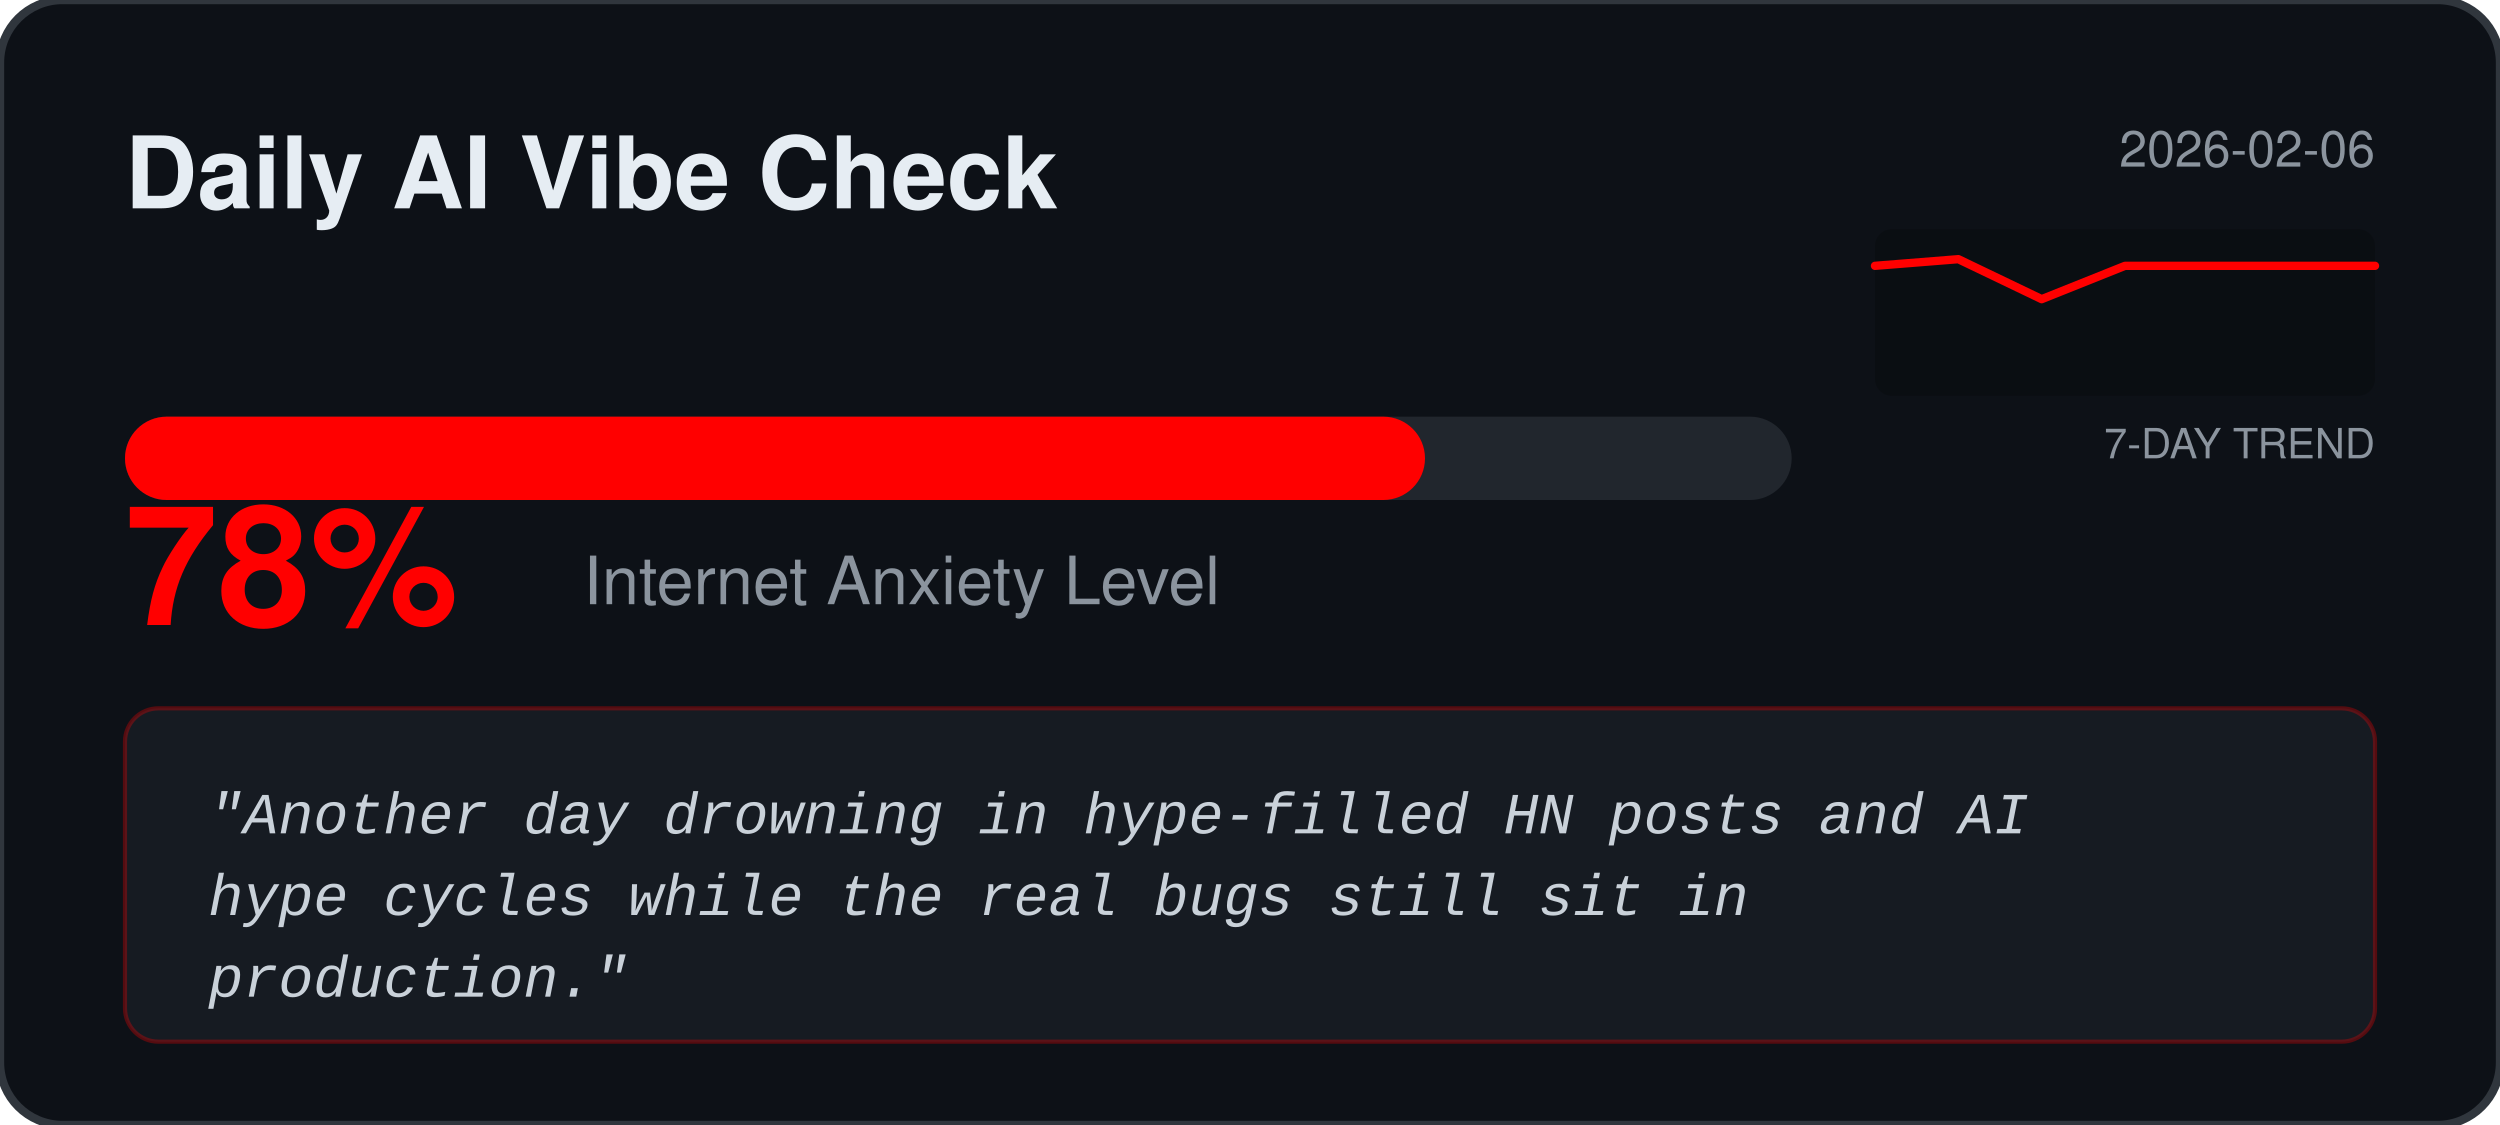
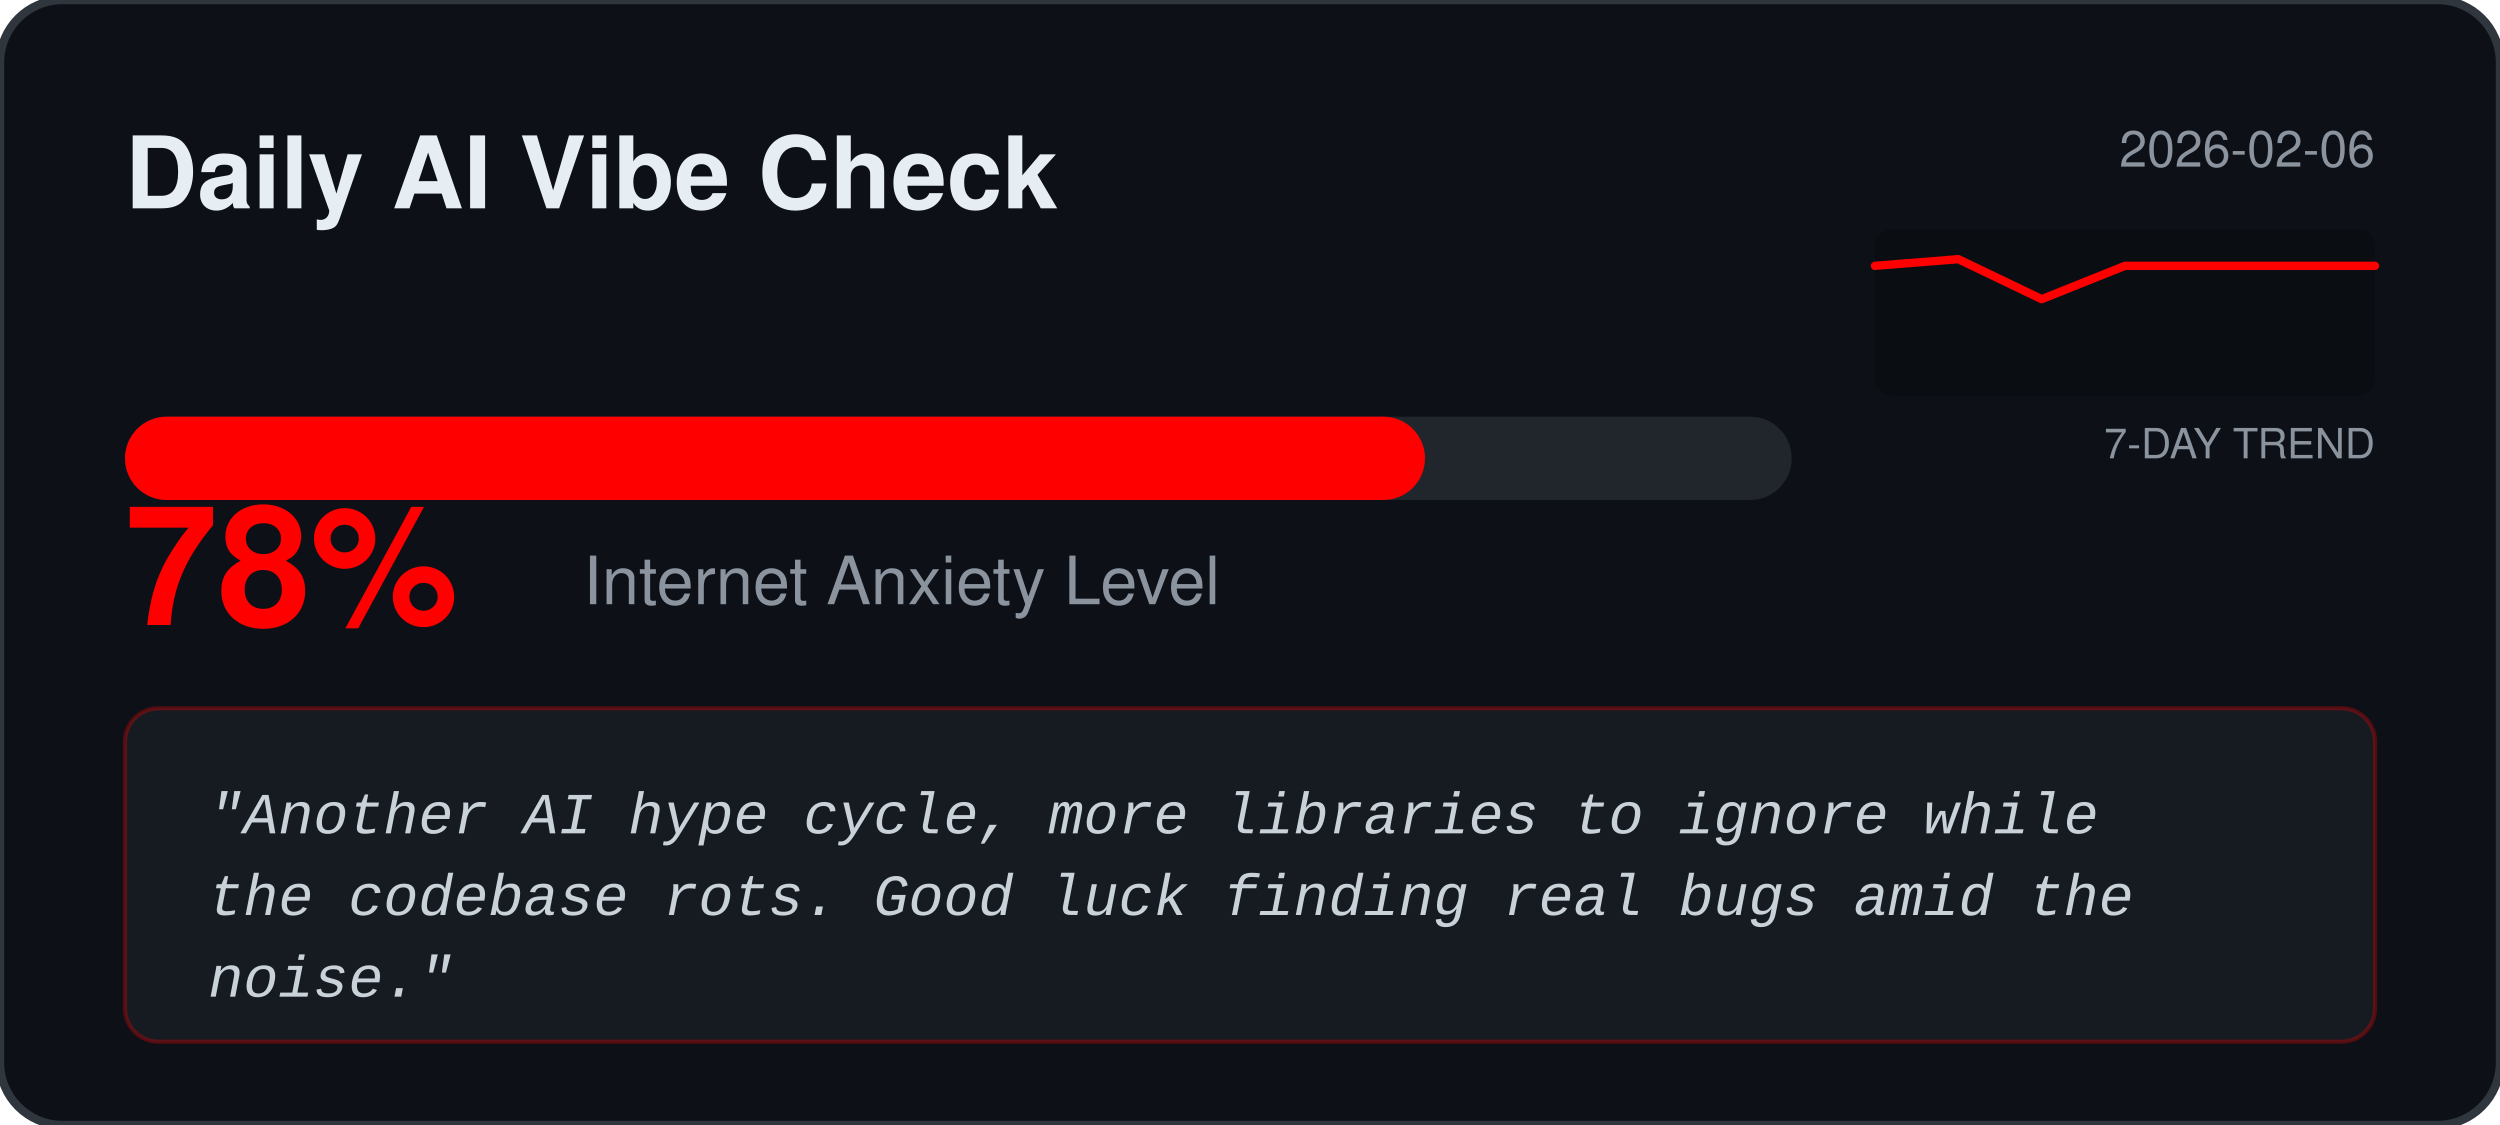
<svg xmlns="http://www.w3.org/2000/svg" width="600" height="270" viewBox="0 0 600 270" fill="none">
  <rect width="600" height="270" rx="15" fill="#0D1117" stroke="#30363D" stroke-width="2" />
  <text x="30" y="50" fill="#E6EDF3" font-family="Segoe UI, Helvetica, sans-serif" font-weight="bold" font-size="24">Daily AI Vibe Check</text>
  <text x="570" y="40" fill="#8B949E" font-family="Segoe UI, Helvetica, sans-serif" font-size="12" text-anchor="end">2026-02-06</text>
  <rect x="450" y="55" width="120" height="40" fill="#000000" fill-opacity="0.2" rx="4" />
  <text x="570" y="110" fill="#8B949E" font-family="Segoe UI, Helvetica, sans-serif" font-size="10" text-anchor="end">7-DAY TREND</text>
  <polyline points="450.0,63.8 470.0,62.2 490.0,71.8 510.0,63.8 530.0,63.8 550.0,63.8 570.0,63.8" fill="none" stroke="#FF0000" stroke-width="2" stroke-linecap="round" stroke-linejoin="round" />
  <rect x="30" y="100" width="400" height="20" rx="10" fill="#21262D" />
  <rect x="30" y="100" width="312.0" height="20" rx="10" fill="#FF0000" />
  <text x="30" y="150" fill="#FF0000" font-family="Segoe UI, Helvetica, sans-serif" font-weight="bold" font-size="40">78%</text>
  <text x="140" y="145" fill="#8B949E" font-family="Segoe UI, Helvetica, sans-serif" font-size="16">Internet Anxiety Level</text>
  <rect x="30" y="170" width="540" height="80" rx="8" fill="#161B22" stroke="#FF0000" stroke-opacity="0.3" />
  <text x="50" y="200" fill="#C9D1D9" font-family="Courier New, monospace" font-size="14" font-style="italic">
-     <tspan x="50" dy="0">"Another day drowning in hype‑filled HN posts and AI</tspan>
-     <tspan x="50" dy="1.4em">hype cycles while the real bugs still sit in</tspan>
-     <tspan x="50" dy="1.4em">production."</tspan>
+     <tspan x="50" dy="0">"Another AI hype cycle, more libraries to ignore while</tspan>
+     <tspan x="50" dy="1.4em">the codebase rots. Good luck finding real bugs amid the</tspan>
+     <tspan x="50" dy="1.4em">noise."</tspan>
  </text>
</svg>
